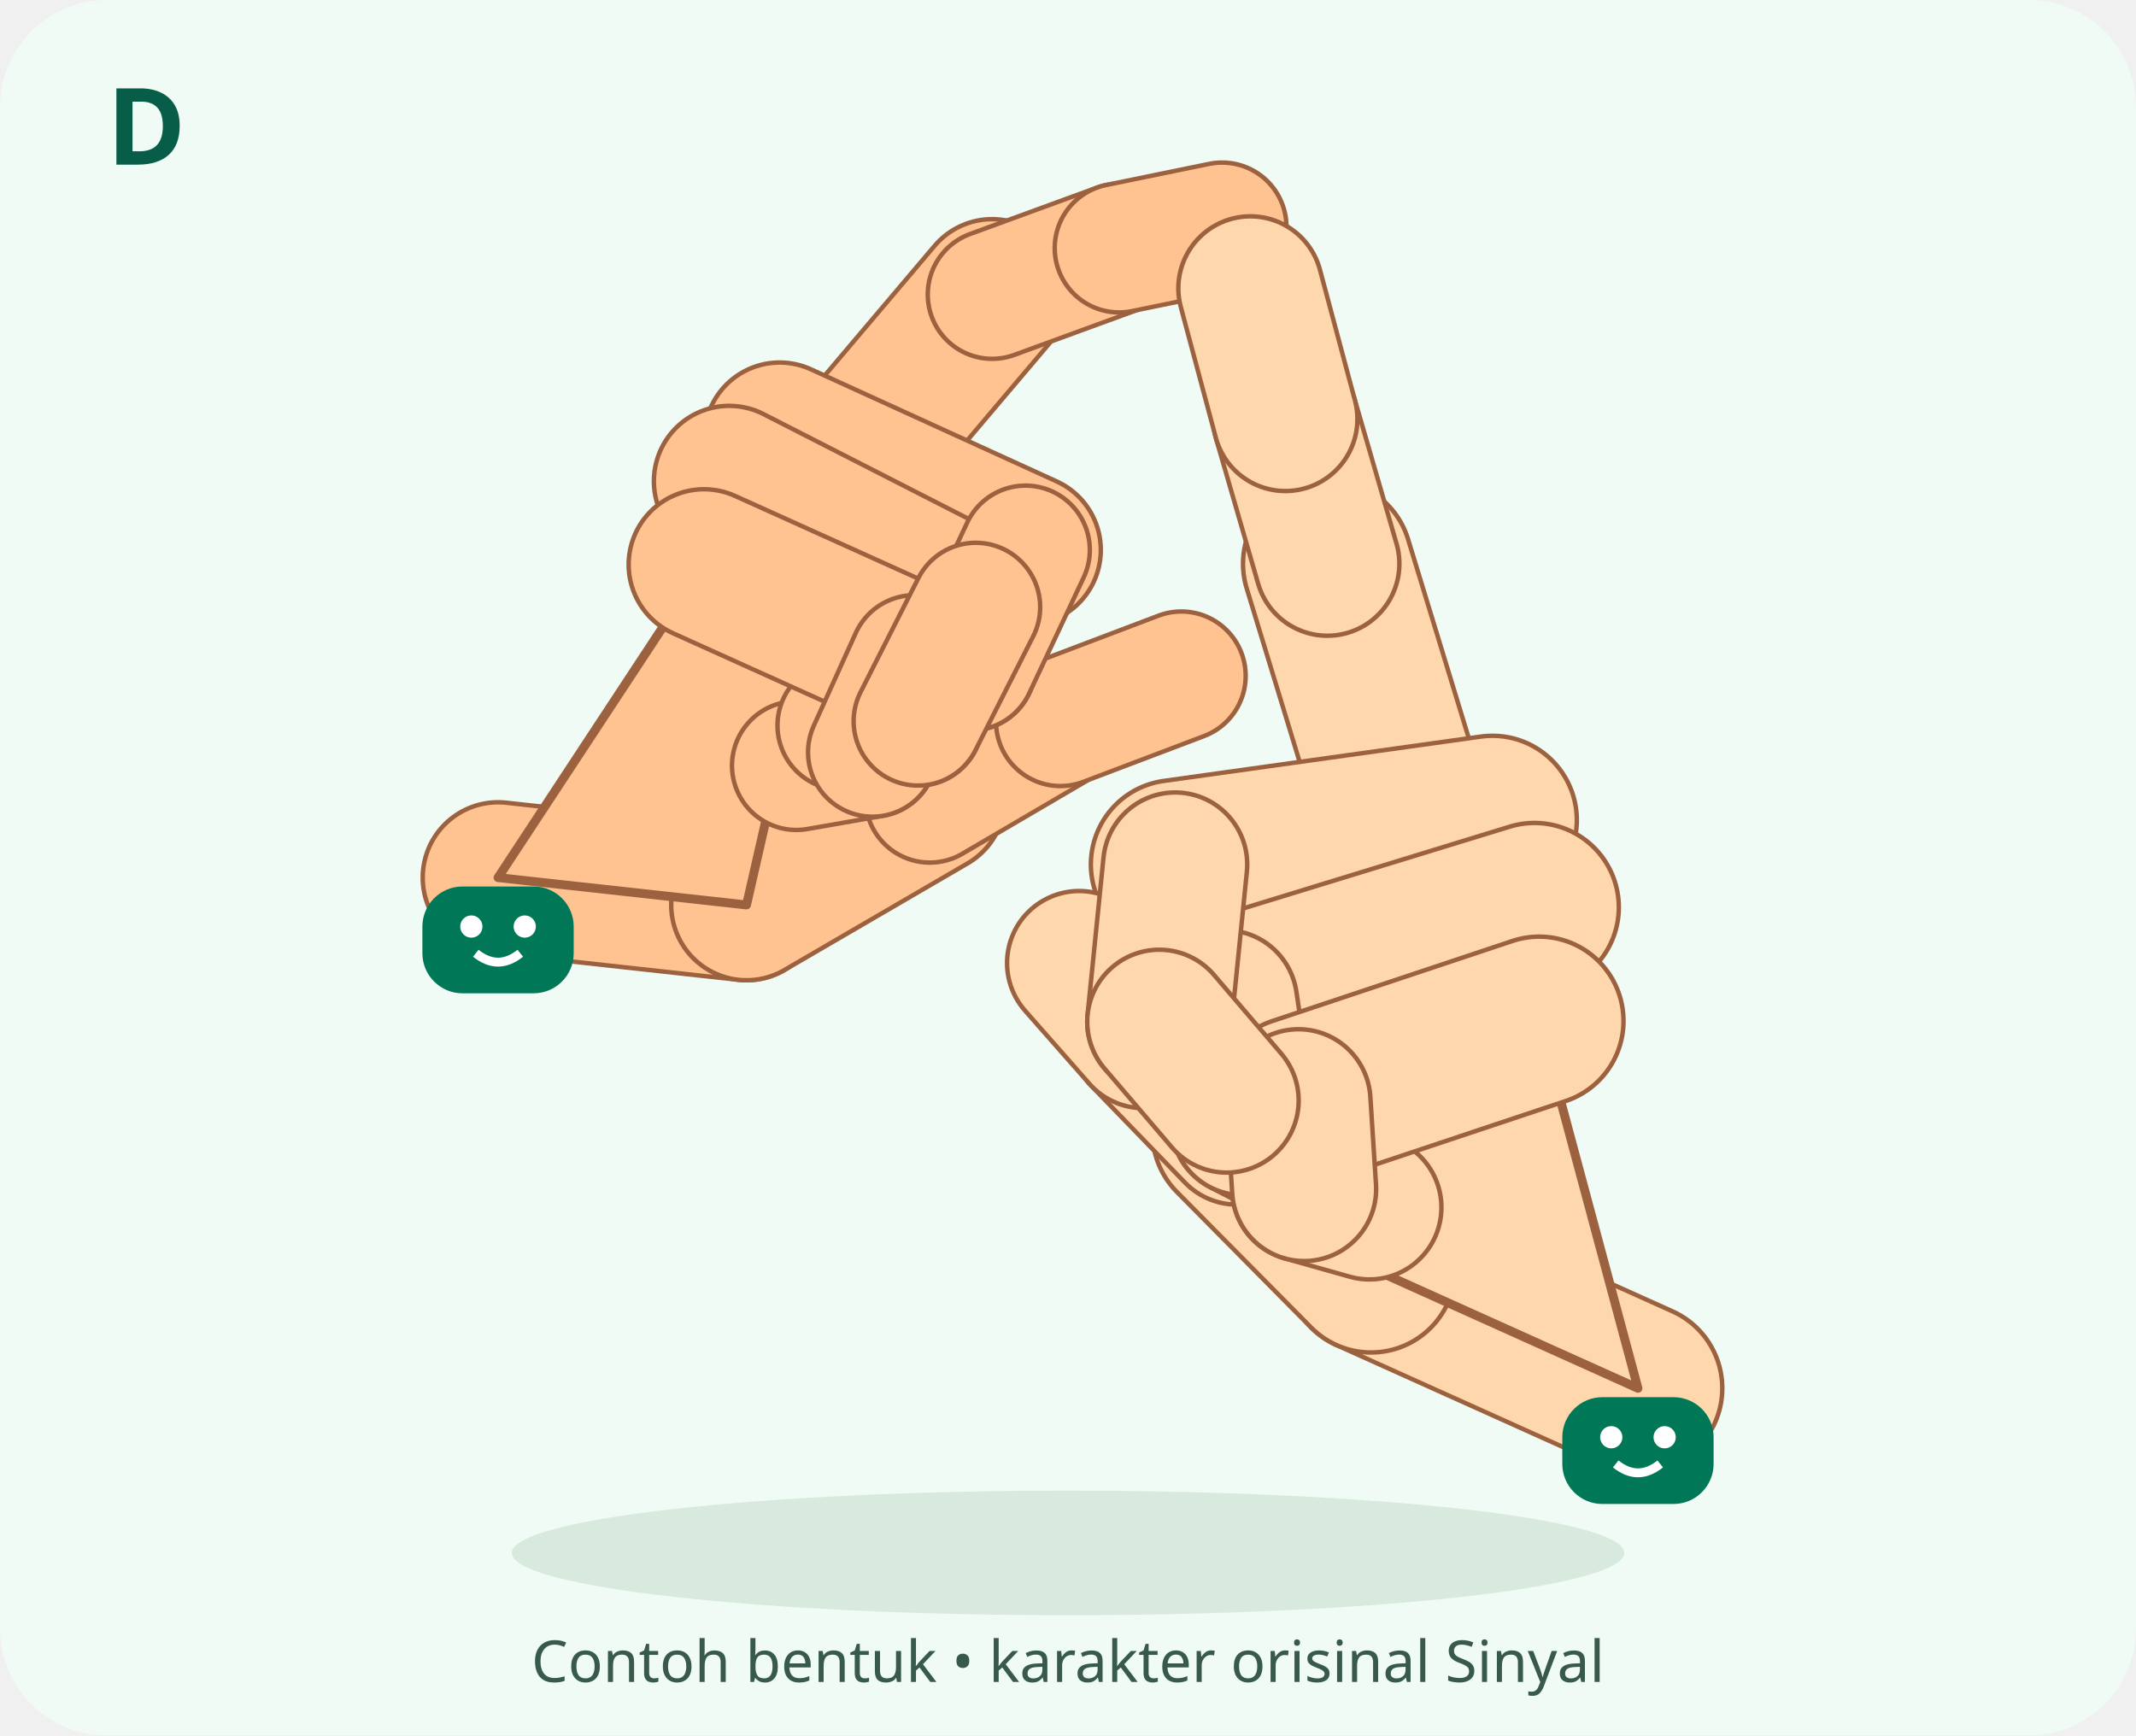
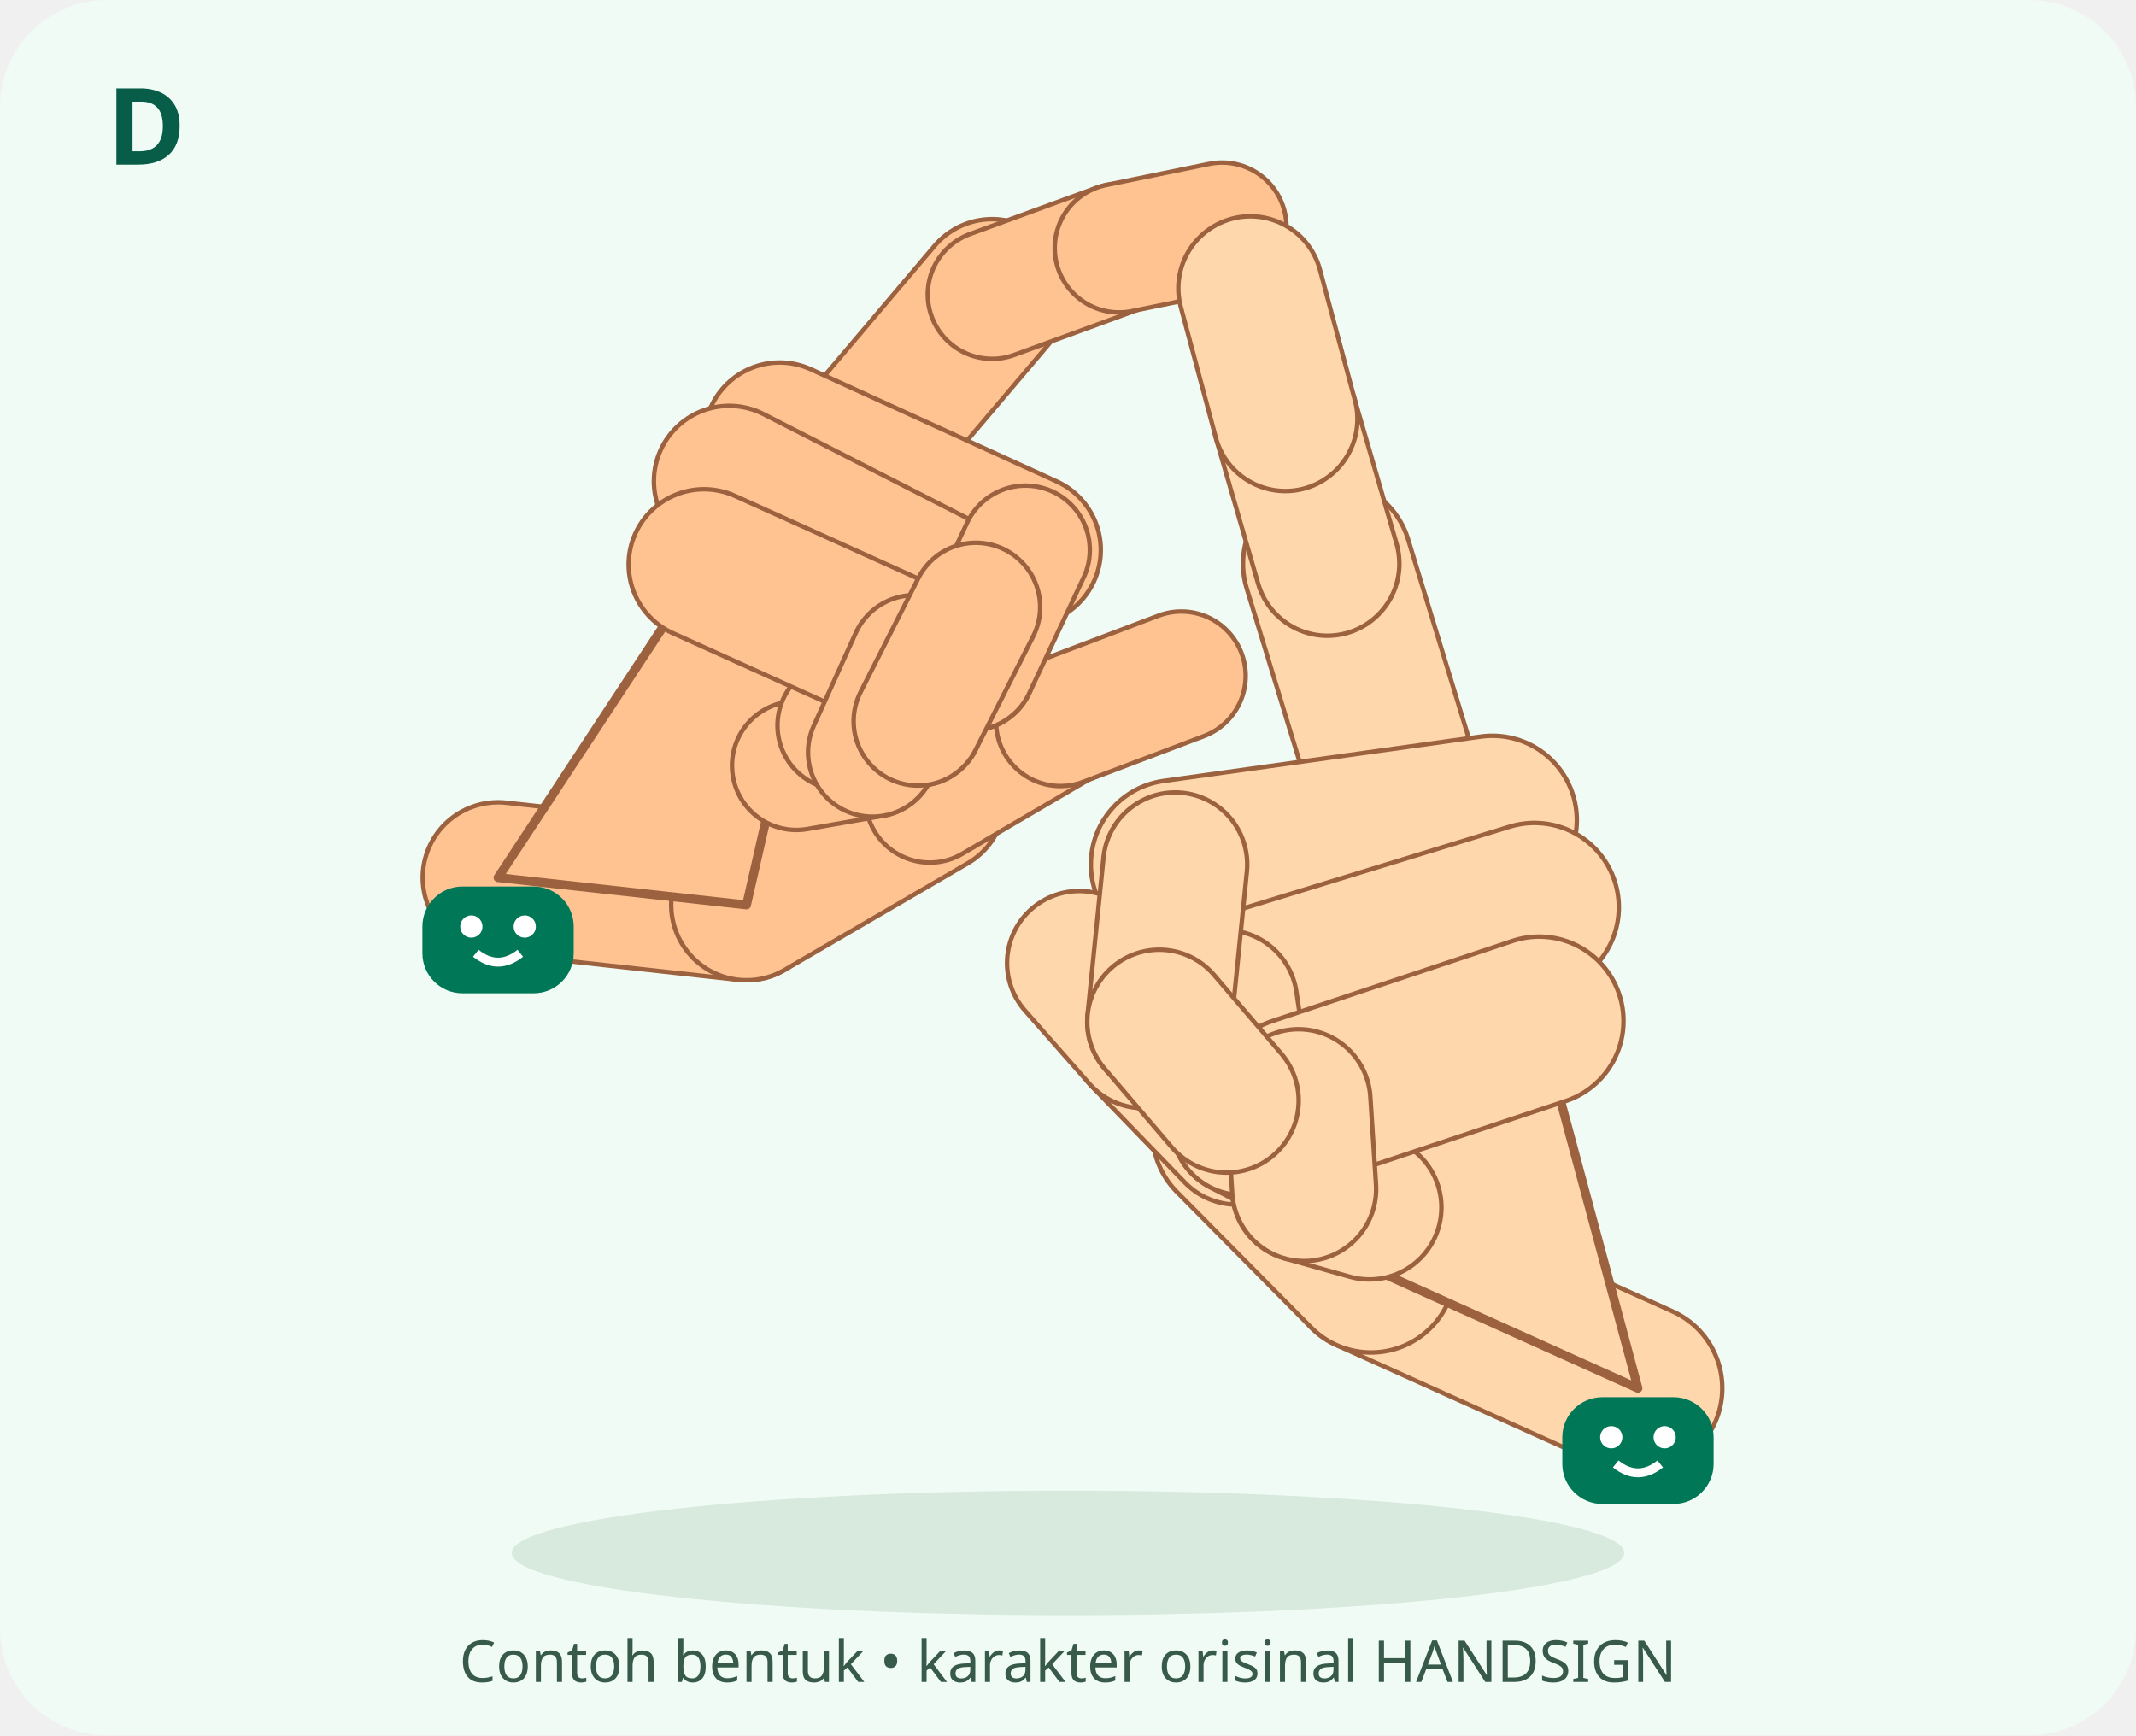
<svg xmlns="http://www.w3.org/2000/svg" viewBox="0 0 480 390" role="img" aria-labelledby="title">
  <rect width="480" height="390" rx="24" fill="#f0fbf5" />
  <ellipse cx="240" cy="349" rx="125" ry="14" fill="#d8eade" />
  <path d="M111.92 197.23L167.76 203.37" stroke="#9c623f" stroke-width="34.86" stroke-linecap="round" />
  <path d="M111.92 197.23L167.76 203.37" stroke="#ffc391" stroke-width="32.86" stroke-linecap="round" />
  <path d="M167.76 203.37L208.94 179.39" stroke="#9c623f" stroke-width="34.86" stroke-linecap="round" />
  <path d="M167.76 203.37L208.94 179.39" stroke="#ffc391" stroke-width="32.86" stroke-linecap="round" />
  <path d="M368.08 312.00L308.10 285.00" stroke="#9c623f" stroke-width="38.906" stroke-linecap="round" />
  <path d="M368.08 312.00L308.10 285.00" stroke="#ffd7ad" stroke-width="36.906" stroke-linecap="round" />
  <path d="M208.94 179.39L238.29 162.19" stroke="#9c623f" stroke-width="29.931" stroke-linecap="round" />
  <path d="M208.94 179.39L238.29 162.19" stroke="#ffc391" stroke-width="27.931" stroke-linecap="round" />
  <path d="M190.30 104.72L222.95 66.18" stroke="#9c623f" stroke-width="34.86" stroke-linecap="round" />
  <path d="M190.30 104.72L222.95 66.18" stroke="#ffc391" stroke-width="32.86" stroke-linecap="round" />
  <path d="M238.29 162.19L265.46 151.89" stroke="#9c623f" stroke-width="29.931" stroke-linecap="round" />
  <path d="M238.29 162.19L265.46 151.89" stroke="#ffc391" stroke-width="27.931" stroke-linecap="round" />
  <polygon points="111.92,197.23 167.76,203.37 190.30,104.72 175.20,98.40 163.87,108.14 158.20,126.88" fill="#ffc391" stroke="#9c623f" stroke-width="2" stroke-linejoin="round" />
  <rect x="94.92" y="199.23" width="34" height="24" rx="9" fill="#007857" />
  <circle cx="105.92" cy="208.23" r="2.5" fill="white" />
  <circle cx="117.92" cy="208.23" r="2.5" fill="white" />
  <path d="M106.92 214.23q5 4 10 0" fill="none" stroke="white" stroke-width="2" />
  <rect x="351.08" y="314.00" width="34" height="24" rx="9" fill="#007857" />
  <circle cx="362.08" cy="323.00" r="2.5" fill="white" />
  <circle cx="374.08" cy="323.00" r="2.5" fill="white" />
  <path d="M363.08 329.00q5 4 10 0" fill="none" stroke="white" stroke-width="2" />
  <path d="M308.10 285.00L277.93 254.53" stroke="#9c623f" stroke-width="38.906" stroke-linecap="round" />
  <path d="M308.10 285.00L277.93 254.53" stroke="#ffd7ad" stroke-width="36.906" stroke-linecap="round" />
  <path d="M222.95 66.18L251.48 55.75" stroke="#9c623f" stroke-width="29.931" stroke-linecap="round" />
  <path d="M222.95 66.18L251.48 55.75" stroke="#ffc391" stroke-width="27.931" stroke-linecap="round" />
  <path d="M175.20 98.40L230.44 123.60" stroke="#9c623f" stroke-width="34.86" stroke-linecap="round" />
  <path d="M175.20 98.40L230.44 123.60" stroke="#ffc391" stroke-width="32.86" stroke-linecap="round" />
  <polygon points="368.08,312.00 308.10,285.00 314.46,179.71 335.39,184.31 344.83,203.90 345.88,229.45" fill="#ffd7ad" stroke="#9c623f" stroke-width="2" stroke-linejoin="round" />
  <path d="M251.48 55.75L274.63 51.00" stroke="#9c623f" stroke-width="29.931" stroke-linecap="round" />
  <path d="M251.48 55.75L274.63 51.00" stroke="#ffc391" stroke-width="27.931" stroke-linecap="round" />
  <path d="M196.05 169.07L178.96 172.06" stroke="#9c623f" stroke-width="29.931" stroke-linecap="round" />
  <path d="M196.05 169.07L178.96 172.06" stroke="#ffc391" stroke-width="27.931" stroke-linecap="round" />
  <path d="M206.29 162.08L189.18 163.04" stroke="#9c623f" stroke-width="29.931" stroke-linecap="round" />
  <path d="M206.29 162.08L189.18 163.04" stroke="#ffc391" stroke-width="27.931" stroke-linecap="round" />
  <path d="M277.93 254.53L256.95 232.86" stroke="#9c623f" stroke-width="33.371" stroke-linecap="round" />
  <path d="M277.93 254.53L256.95 232.86" stroke="#ffd7ad" stroke-width="31.371" stroke-linecap="round" />
  <path d="M163.87 108.14L219.28 136.45" stroke="#9c623f" stroke-width="34.86" stroke-linecap="round" />
  <path d="M163.87 108.14L219.28 136.45" stroke="#ffc391" stroke-width="32.86" stroke-linecap="round" />
  <path d="M218.18 149.68L202.68 152.95" stroke="#9c623f" stroke-width="29.931" stroke-linecap="round" />
  <path d="M218.18 149.68L202.68 152.95" stroke="#ffc391" stroke-width="27.931" stroke-linecap="round" />
  <path d="M230.44 123.60L218.18 149.68" stroke="#9c623f" stroke-width="29.931" stroke-linecap="round" />
  <path d="M230.44 123.60L218.18 149.68" stroke="#ffc391" stroke-width="27.931" stroke-linecap="round" />
  <path d="M314.46 179.71L298.28 126.69" stroke="#9c623f" stroke-width="38.906" stroke-linecap="round" />
  <path d="M314.46 179.71L298.28 126.69" stroke="#ffd7ad" stroke-width="36.906" stroke-linecap="round" />
  <path d="M158.20 126.88L205.48 148.22" stroke="#9c623f" stroke-width="34.86" stroke-linecap="round" />
  <path d="M158.20 126.88L205.48 148.22" stroke="#ffc391" stroke-width="32.86" stroke-linecap="round" />
  <path d="M205.48 148.22L196.05 169.07" stroke="#9c623f" stroke-width="29.931" stroke-linecap="round" />
  <path d="M205.48 148.22L196.05 169.07" stroke="#ffc391" stroke-width="27.931" stroke-linecap="round" />
  <path d="M219.28 136.45L206.29 162.08" stroke="#9c623f" stroke-width="29.931" stroke-linecap="round" />
  <path d="M219.28 136.45L206.29 162.08" stroke="#ffc391" stroke-width="27.931" stroke-linecap="round" />
  <path d="M279.38 252.43L296.02 261.02" stroke="#9c623f" stroke-width="33.371" stroke-linecap="round" />
  <path d="M279.38 252.43L296.02 261.02" stroke="#ffd7ad" stroke-width="31.371" stroke-linecap="round" />
  <path d="M335.39 184.31L264.09 194.28" stroke="#9c623f" stroke-width="38.906" stroke-linecap="round" />
  <path d="M335.39 184.31L264.09 194.28" stroke="#ffd7ad" stroke-width="36.906" stroke-linecap="round" />
  <path d="M256.95 232.86L242.49 216.43" stroke="#9c623f" stroke-width="33.371" stroke-linecap="round" />
  <path d="M256.95 232.86L242.49 216.43" stroke="#ffd7ad" stroke-width="31.371" stroke-linecap="round" />
  <path d="M344.83 203.90L275.31 225.23" stroke="#9c623f" stroke-width="38.906" stroke-linecap="round" />
  <path d="M344.83 203.90L275.31 225.23" stroke="#ffd7ad" stroke-width="36.906" stroke-linecap="round" />
  <path d="M293.06 267.22L307.73 271.35" stroke="#9c623f" stroke-width="33.371" stroke-linecap="round" />
  <path d="M293.06 267.22L307.73 271.35" stroke="#ffd7ad" stroke-width="31.371" stroke-linecap="round" />
  <path d="M275.31 225.23L279.38 252.43" stroke="#9c623f" stroke-width="33.371" stroke-linecap="round" />
  <path d="M275.31 225.23L279.38 252.43" stroke="#ffd7ad" stroke-width="31.371" stroke-linecap="round" />
  <path d="M298.28 126.69L288.85 94.17" stroke="#9c623f" stroke-width="33.371" stroke-linecap="round" />
  <path d="M298.28 126.69L288.85 94.17" stroke="#ffd7ad" stroke-width="31.371" stroke-linecap="round" />
  <path d="M345.88 229.45L291.79 247.49" stroke="#9c623f" stroke-width="38.906" stroke-linecap="round" />
  <path d="M345.88 229.45L291.79 247.49" stroke="#ffd7ad" stroke-width="36.906" stroke-linecap="round" />
  <path d="M291.79 247.49L293.06 267.22" stroke="#9c623f" stroke-width="33.371" stroke-linecap="round" />
  <path d="M291.79 247.49L293.06 267.22" stroke="#ffd7ad" stroke-width="31.371" stroke-linecap="round" />
  <path d="M264.09 194.28L260.51 229.62" stroke="#9c623f" stroke-width="33.371" stroke-linecap="round" />
  <path d="M264.09 194.28L260.51 229.62" stroke="#ffd7ad" stroke-width="31.371" stroke-linecap="round" />
  <path d="M260.51 229.62L275.65 247.34" stroke="#9c623f" stroke-width="33.371" stroke-linecap="round" />
  <path d="M260.51 229.62L275.65 247.34" stroke="#ffd7ad" stroke-width="31.371" stroke-linecap="round" />
  <path d="M288.85 94.17L280.98 64.80" stroke="#9c623f" stroke-width="33.371" stroke-linecap="round" />
  <path d="M288.85 94.17L280.98 64.80" stroke="#ffd7ad" stroke-width="31.371" stroke-linecap="round" />
  <text x="24" y="37" font-family="sans-serif" font-size="24" font-weight="bold" fill="#075d48">D</text>
-   <text x="240" y="378" text-anchor="middle" font-family="sans-serif" font-size="13" fill="#375a4b">Contoh bentuk • karakter orisinal Sinyal</text>
+   <text x="240" y="378" text-anchor="middle" font-family="sans-serif" font-size="13" fill="#375a4b">Contoh bentuk • karakter orisinal HANDSIGN</text>
</svg>
